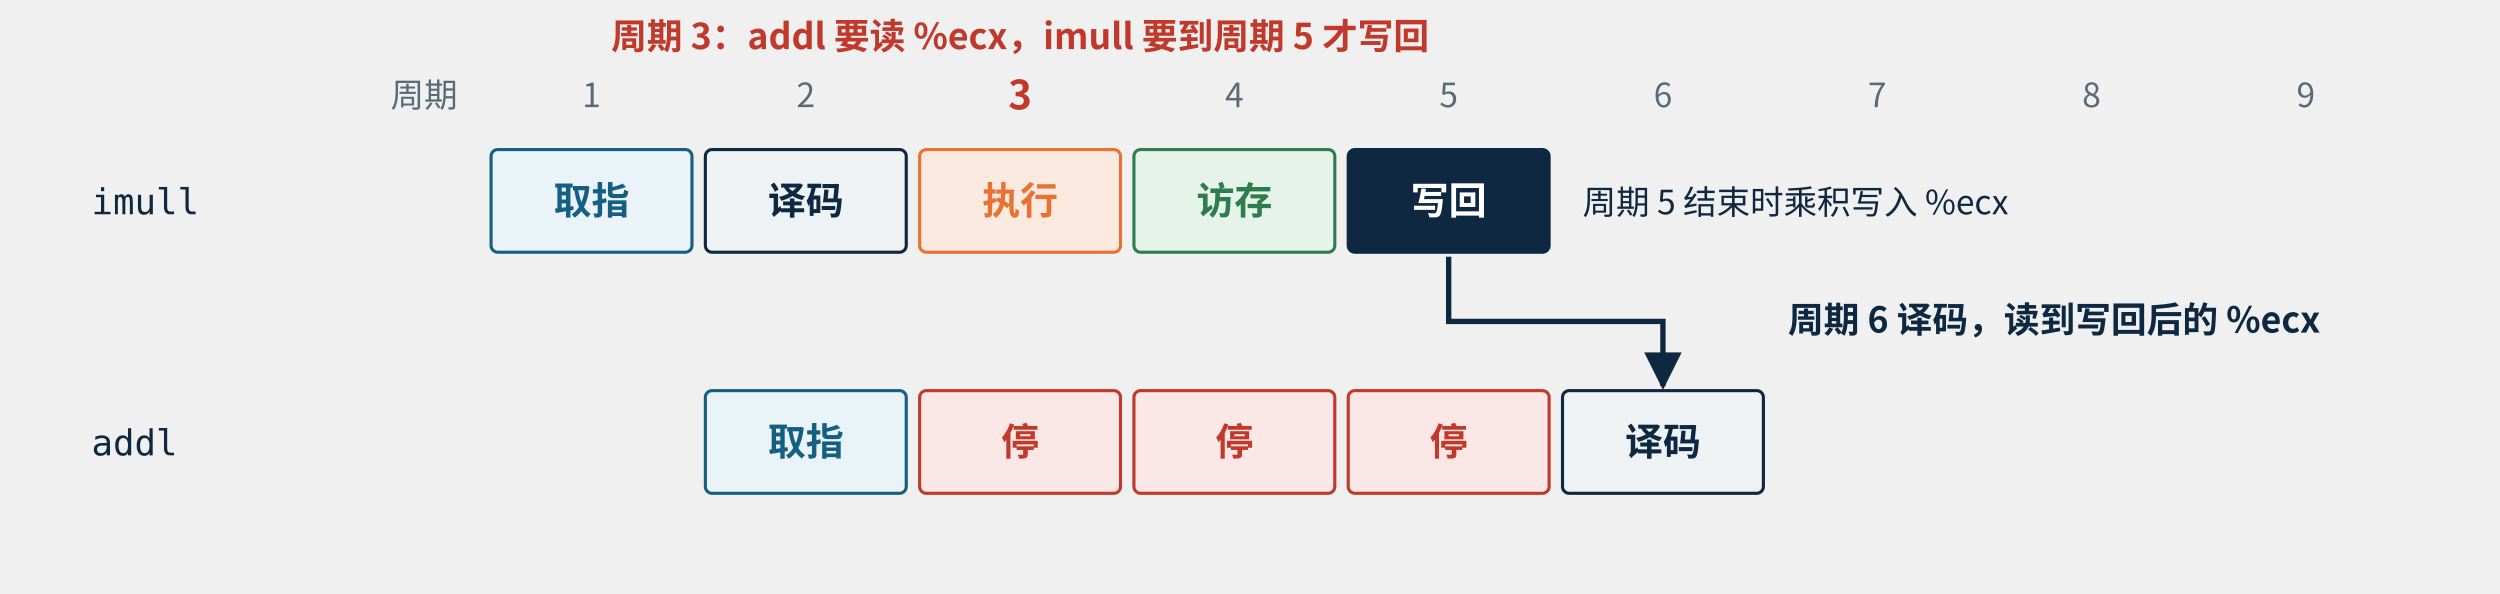
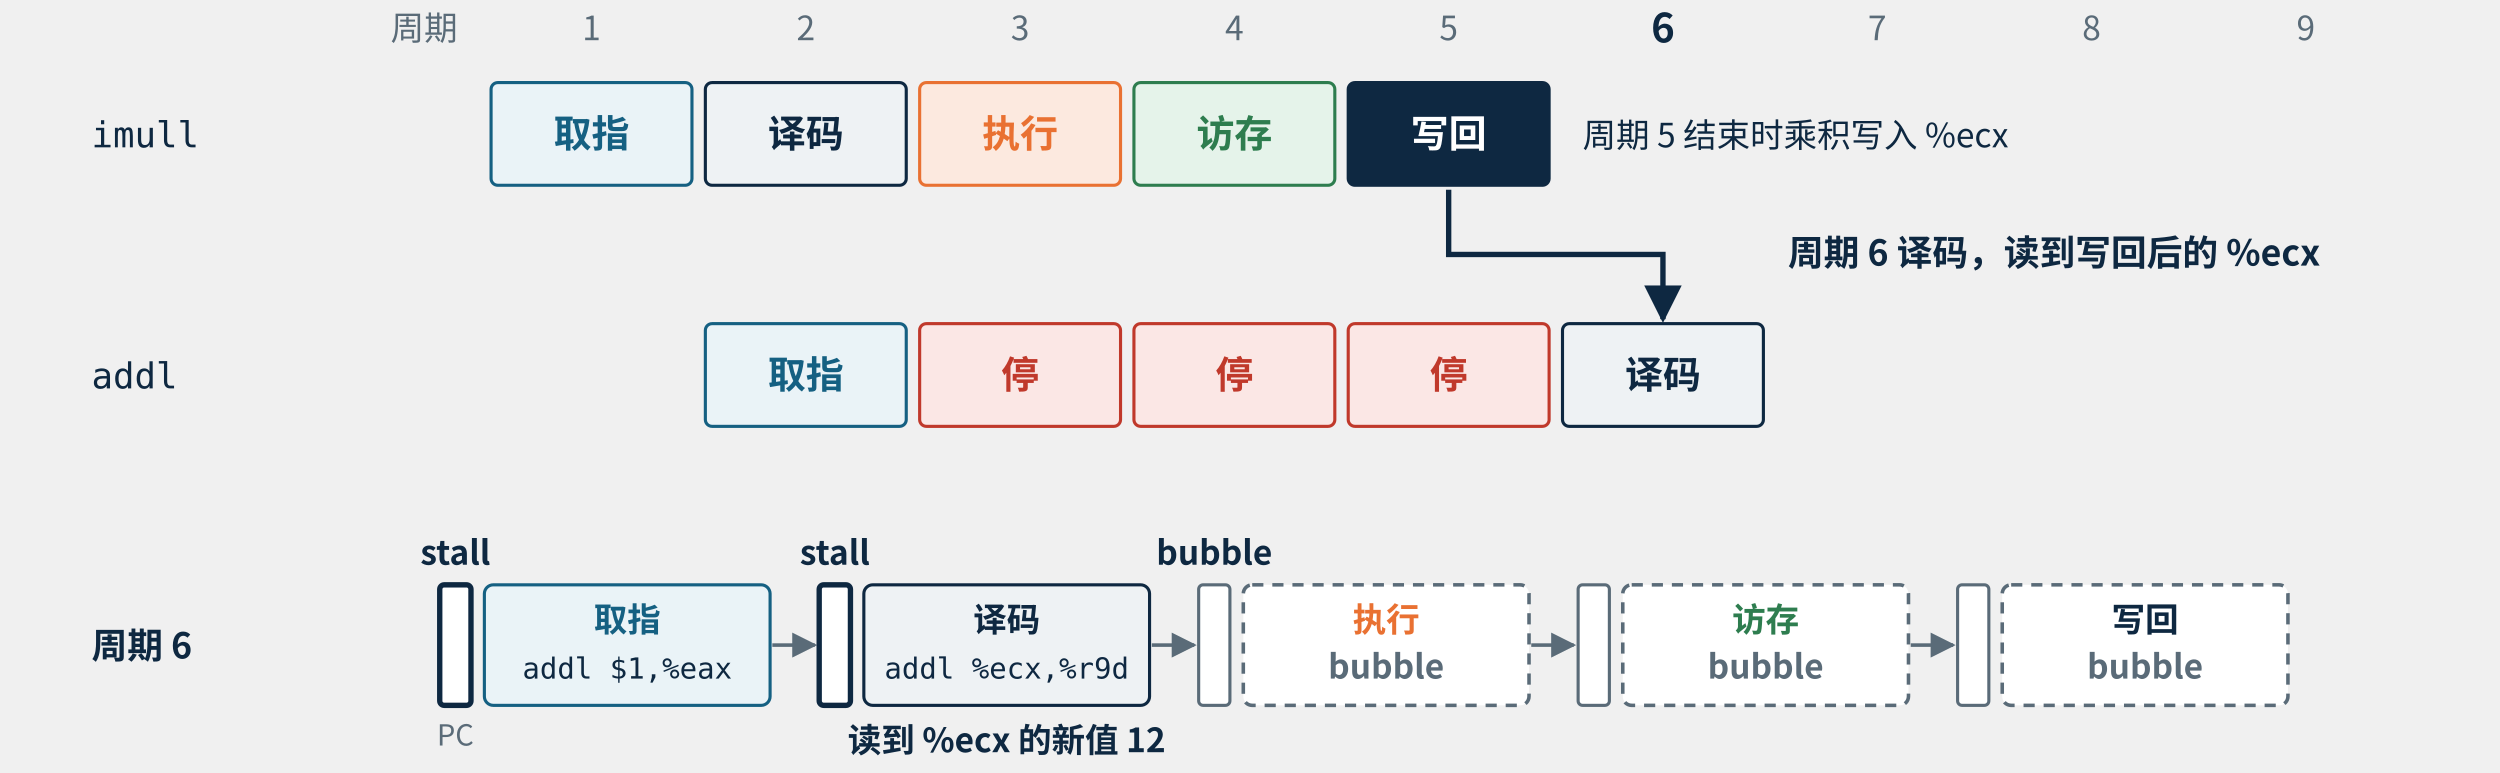
- <svg xmlns="http://www.w3.org/2000/svg" viewBox="-17 0 1120 266" width="1120" height="266">
+ <svg xmlns="http://www.w3.org/2000/svg" viewBox="-17 0 1120 346" width="1120" height="346">
  <defs>
    <marker id="ah-156082" viewBox="0 0 10 10" refX="9" refY="5" markerWidth="7" markerHeight="7" orient="auto-start-reverse">
      <path d="M0,0 L10,5 L0,10 z" fill="#156082" />
    </marker>
    <marker id="ah-e97132" viewBox="0 0 10 10" refX="9" refY="5" markerWidth="7" markerHeight="7" orient="auto-start-reverse">
      <path d="M0,0 L10,5 L0,10 z" fill="#e97132" />
    </marker>
    <marker id="ah-0e2841" viewBox="0 0 10 10" refX="9" refY="5" markerWidth="7" markerHeight="7" orient="auto-start-reverse">
      <path d="M0,0 L10,5 L0,10 z" fill="#0e2841" />
    </marker>
    <marker id="ah-2e7d4f" viewBox="0 0 10 10" refX="9" refY="5" markerWidth="7" markerHeight="7" orient="auto-start-reverse">
      <path d="M0,0 L10,5 L0,10 z" fill="#2e7d4f" />
    </marker>
    <marker id="ah-c0392b" viewBox="0 0 10 10" refX="9" refY="5" markerWidth="7" markerHeight="7" orient="auto-start-reverse">
      <path d="M0,0 L10,5 L0,10 z" fill="#c0392b" />
    </marker>
    <marker id="ah-5a6b78" viewBox="0 0 10 10" refX="9" refY="5" markerWidth="7" markerHeight="7" orient="auto-start-reverse">
      <path d="M0,0 L10,5 L0,10 z" fill="#5a6b78" />
    </marker>
    <marker id="ah-9fb5c3" viewBox="0 0 10 10" refX="9" refY="5" markerWidth="7" markerHeight="7" orient="auto-start-reverse">
      <path d="M0,0 L10,5 L0,10 z" fill="#9fb5c3" />
    </marker>
  </defs>
-   <text x="440.0" y="22.0" font-family="PingFang SC, Noto Sans CJK SC, Source Han Sans SC, sans-serif" font-size="16" font-weight="bold" fill="#c0392b" text-anchor="middle">周期 3：addl 要读 %ecx，imull 要到周期 5 才写回</text>
-   <text x="188.0" y="48.0" font-family="PingFang SC, Noto Sans CJK SC, Source Han Sans SC, sans-serif" font-size="15" font-weight="normal" fill="#5a6b78" text-anchor="end">周期</text>
-   <text x="248.0" y="48.0" font-family="PingFang SC, Noto Sans CJK SC, Source Han Sans SC, sans-serif" font-size="15" font-weight="normal" fill="#5a6b78" text-anchor="middle">1</text>
-   <text x="344.0" y="48.0" font-family="PingFang SC, Noto Sans CJK SC, Source Han Sans SC, sans-serif" font-size="15" font-weight="normal" fill="#5a6b78" text-anchor="middle">2</text>
-   <text x="440.0" y="49.0" font-family="PingFang SC, Noto Sans CJK SC, Source Han Sans SC, sans-serif" font-size="18" font-weight="bold" fill="#c0392b" text-anchor="middle">3</text>
-   <text x="536.0" y="48.0" font-family="PingFang SC, Noto Sans CJK SC, Source Han Sans SC, sans-serif" font-size="15" font-weight="normal" fill="#5a6b78" text-anchor="middle">4</text>
-   <text x="632.0" y="48.0" font-family="PingFang SC, Noto Sans CJK SC, Source Han Sans SC, sans-serif" font-size="15" font-weight="normal" fill="#5a6b78" text-anchor="middle">5</text>
-   <text x="728.0" y="48.0" font-family="PingFang SC, Noto Sans CJK SC, Source Han Sans SC, sans-serif" font-size="15" font-weight="normal" fill="#5a6b78" text-anchor="middle">6</text>
-   <text x="824.0" y="48.0" font-family="PingFang SC, Noto Sans CJK SC, Source Han Sans SC, sans-serif" font-size="15" font-weight="normal" fill="#5a6b78" text-anchor="middle">7</text>
-   <text x="920.0" y="48.0" font-family="PingFang SC, Noto Sans CJK SC, Source Han Sans SC, sans-serif" font-size="15" font-weight="normal" fill="#5a6b78" text-anchor="middle">8</text>
-   <text x="1016.0" y="48.0" font-family="PingFang SC, Noto Sans CJK SC, Source Han Sans SC, sans-serif" font-size="15" font-weight="normal" fill="#5a6b78" text-anchor="middle">9</text>
-   <text x="24.0" y="96.0" font-family="SFMono-Regular, Menlo, DejaVu Sans Mono, Consolas, monospace" font-size="16" font-weight="normal" fill="#0e2841" text-anchor="start">imull</text>
-   <rect x="203.0" y="67.0" width="90.0" height="46.0" rx="3" fill="#eaf3f7" stroke="#156082" stroke-width="1.4" />
-   <text x="248.0" y="96.0" font-family="PingFang SC, Noto Sans CJK SC, Source Han Sans SC, sans-serif" font-size="17" font-weight="bold" fill="#156082" text-anchor="middle">取指</text>
-   <rect x="299.0" y="67.0" width="90.0" height="46.0" rx="3" fill="#eef2f4" stroke="#0e2841" stroke-width="1.4" />
-   <text x="344.0" y="96.0" font-family="PingFang SC, Noto Sans CJK SC, Source Han Sans SC, sans-serif" font-size="17" font-weight="bold" fill="#0e2841" text-anchor="middle">译码</text>
-   <rect x="395.0" y="67.0" width="90.0" height="46.0" rx="3" fill="#fce9df" stroke="#e97132" stroke-width="1.4" />
-   <text x="440.0" y="96.0" font-family="PingFang SC, Noto Sans CJK SC, Source Han Sans SC, sans-serif" font-size="17" font-weight="bold" fill="#e97132" text-anchor="middle">执行</text>
-   <rect x="491.0" y="67.0" width="90.0" height="46.0" rx="3" fill="#e5f3ea" stroke="#2e7d4f" stroke-width="1.4" />
-   <text x="536.0" y="96.0" font-family="PingFang SC, Noto Sans CJK SC, Source Han Sans SC, sans-serif" font-size="17" font-weight="bold" fill="#2e7d4f" text-anchor="middle">访存</text>
-   <rect x="587.0" y="67.0" width="90.0" height="46.0" rx="3" fill="#0e2841" stroke="#0e2841" stroke-width="1.4" />
-   <text x="632.0" y="96.0" font-family="PingFang SC, Noto Sans CJK SC, Source Han Sans SC, sans-serif" font-size="17" font-weight="bold" fill="#ffffff" text-anchor="middle">写回</text>
-   <text x="24.0" y="204.0" font-family="SFMono-Regular, Menlo, DejaVu Sans Mono, Consolas, monospace" font-size="16" font-weight="normal" fill="#0e2841" text-anchor="start">addl</text>
-   <rect x="299.0" y="175.0" width="90.0" height="46.0" rx="3" fill="#eaf3f7" stroke="#156082" stroke-width="1.4" />
-   <text x="344.0" y="204.0" font-family="PingFang SC, Noto Sans CJK SC, Source Han Sans SC, sans-serif" font-size="17" font-weight="bold" fill="#156082" text-anchor="middle">取指</text>
-   <rect x="395.0" y="175.0" width="90.0" height="46.0" rx="3" fill="#fbe7e5" stroke="#c0392b" stroke-width="1.4" />
-   <text x="440.0" y="204.0" font-family="PingFang SC, Noto Sans CJK SC, Source Han Sans SC, sans-serif" font-size="17" font-weight="bold" fill="#c0392b" text-anchor="middle">停</text>
-   <rect x="491.0" y="175.0" width="90.0" height="46.0" rx="3" fill="#fbe7e5" stroke="#c0392b" stroke-width="1.4" />
-   <text x="536.0" y="204.0" font-family="PingFang SC, Noto Sans CJK SC, Source Han Sans SC, sans-serif" font-size="17" font-weight="bold" fill="#c0392b" text-anchor="middle">停</text>
-   <rect x="587.0" y="175.0" width="90.0" height="46.0" rx="3" fill="#fbe7e5" stroke="#c0392b" stroke-width="1.4" />
-   <text x="632.0" y="204.0" font-family="PingFang SC, Noto Sans CJK SC, Source Han Sans SC, sans-serif" font-size="17" font-weight="bold" fill="#c0392b" text-anchor="middle">停</text>
-   <rect x="683.0" y="175.0" width="90.0" height="46.0" rx="3" fill="#eef2f4" stroke="#0e2841" stroke-width="1.4" />
-   <text x="728.0" y="204.0" font-family="PingFang SC, Noto Sans CJK SC, Source Han Sans SC, sans-serif" font-size="17" font-weight="bold" fill="#0e2841" text-anchor="middle">译码</text>
-   <text x="692.0" y="96.0" font-family="PingFang SC, Noto Sans CJK SC, Source Han Sans SC, sans-serif" font-size="15" font-weight="normal" fill="#0e2841" text-anchor="start">周期 5 结束时乘积写入 %ecx</text>
-   <path d="M 632.0 115.0 L 632.0 144.0 L 728.0 144.0 L 728.0 173.0" fill="none" stroke="#0e2841" stroke-width="2.4" marker-end="url(#ah-0e2841)" />
-   <text x="784.0" y="149.0" font-family="PingFang SC, Noto Sans CJK SC, Source Han Sans SC, sans-serif" font-size="16" font-weight="bold" fill="#0e2841" text-anchor="start">周期 6 译码，读到写回后的 %ecx</text>
+   <text x="188.0" y="18.0" font-family="PingFang SC, Noto Sans CJK SC, Source Han Sans SC, sans-serif" font-size="15" font-weight="normal" fill="#5a6b78" text-anchor="end">周期</text>
+   <text x="248.0" y="18.0" font-family="PingFang SC, Noto Sans CJK SC, Source Han Sans SC, sans-serif" font-size="15" font-weight="normal" fill="#5a6b78" text-anchor="middle">1</text>
+   <text x="344.0" y="18.0" font-family="PingFang SC, Noto Sans CJK SC, Source Han Sans SC, sans-serif" font-size="15" font-weight="normal" fill="#5a6b78" text-anchor="middle">2</text>
+   <text x="440.0" y="18.0" font-family="PingFang SC, Noto Sans CJK SC, Source Han Sans SC, sans-serif" font-size="15" font-weight="normal" fill="#5a6b78" text-anchor="middle">3</text>
+   <text x="536.0" y="18.0" font-family="PingFang SC, Noto Sans CJK SC, Source Han Sans SC, sans-serif" font-size="15" font-weight="normal" fill="#5a6b78" text-anchor="middle">4</text>
+   <text x="632.0" y="18.0" font-family="PingFang SC, Noto Sans CJK SC, Source Han Sans SC, sans-serif" font-size="15" font-weight="normal" fill="#5a6b78" text-anchor="middle">5</text>
+   <text x="728.0" y="19.0" font-family="PingFang SC, Noto Sans CJK SC, Source Han Sans SC, sans-serif" font-size="18" font-weight="bold" fill="#0e2841" text-anchor="middle">6</text>
+   <text x="824.0" y="18.0" font-family="PingFang SC, Noto Sans CJK SC, Source Han Sans SC, sans-serif" font-size="15" font-weight="normal" fill="#5a6b78" text-anchor="middle">7</text>
+   <text x="920.0" y="18.0" font-family="PingFang SC, Noto Sans CJK SC, Source Han Sans SC, sans-serif" font-size="15" font-weight="normal" fill="#5a6b78" text-anchor="middle">8</text>
+   <text x="1016.0" y="18.0" font-family="PingFang SC, Noto Sans CJK SC, Source Han Sans SC, sans-serif" font-size="15" font-weight="normal" fill="#5a6b78" text-anchor="middle">9</text>
+   <text x="24.0" y="66.0" font-family="SFMono-Regular, Menlo, DejaVu Sans Mono, Consolas, monospace" font-size="16" font-weight="normal" fill="#0e2841" text-anchor="start">imull</text>
+   <rect x="203.0" y="37.0" width="90.0" height="46.0" rx="3" fill="#eaf3f7" stroke="#156082" stroke-width="1.4" />
+   <text x="248.0" y="66.0" font-family="PingFang SC, Noto Sans CJK SC, Source Han Sans SC, sans-serif" font-size="17" font-weight="bold" fill="#156082" text-anchor="middle">取指</text>
+   <rect x="299.0" y="37.0" width="90.0" height="46.0" rx="3" fill="#eef2f4" stroke="#0e2841" stroke-width="1.4" />
+   <text x="344.0" y="66.0" font-family="PingFang SC, Noto Sans CJK SC, Source Han Sans SC, sans-serif" font-size="17" font-weight="bold" fill="#0e2841" text-anchor="middle">译码</text>
+   <rect x="395.0" y="37.0" width="90.0" height="46.0" rx="3" fill="#fce9df" stroke="#e97132" stroke-width="1.4" />
+   <text x="440.0" y="66.0" font-family="PingFang SC, Noto Sans CJK SC, Source Han Sans SC, sans-serif" font-size="17" font-weight="bold" fill="#e97132" text-anchor="middle">执行</text>
+   <rect x="491.0" y="37.0" width="90.0" height="46.0" rx="3" fill="#e5f3ea" stroke="#2e7d4f" stroke-width="1.4" />
+   <text x="536.0" y="66.0" font-family="PingFang SC, Noto Sans CJK SC, Source Han Sans SC, sans-serif" font-size="17" font-weight="bold" fill="#2e7d4f" text-anchor="middle">访存</text>
+   <rect x="587.0" y="37.0" width="90.0" height="46.0" rx="3" fill="#0e2841" stroke="#0e2841" stroke-width="1.4" />
+   <text x="632.0" y="66.0" font-family="PingFang SC, Noto Sans CJK SC, Source Han Sans SC, sans-serif" font-size="17" font-weight="bold" fill="#ffffff" text-anchor="middle">写回</text>
+   <text x="24.0" y="174.0" font-family="SFMono-Regular, Menlo, DejaVu Sans Mono, Consolas, monospace" font-size="16" font-weight="normal" fill="#0e2841" text-anchor="start">addl</text>
+   <rect x="299.0" y="145.0" width="90.0" height="46.0" rx="3" fill="#eaf3f7" stroke="#156082" stroke-width="1.4" />
+   <text x="344.0" y="174.0" font-family="PingFang SC, Noto Sans CJK SC, Source Han Sans SC, sans-serif" font-size="17" font-weight="bold" fill="#156082" text-anchor="middle">取指</text>
+   <rect x="395.0" y="145.0" width="90.0" height="46.0" rx="3" fill="#fbe7e5" stroke="#c0392b" stroke-width="1.4" />
+   <text x="440.0" y="174.0" font-family="PingFang SC, Noto Sans CJK SC, Source Han Sans SC, sans-serif" font-size="17" font-weight="bold" fill="#c0392b" text-anchor="middle">停</text>
+   <rect x="491.0" y="145.0" width="90.0" height="46.0" rx="3" fill="#fbe7e5" stroke="#c0392b" stroke-width="1.4" />
+   <text x="536.0" y="174.0" font-family="PingFang SC, Noto Sans CJK SC, Source Han Sans SC, sans-serif" font-size="17" font-weight="bold" fill="#c0392b" text-anchor="middle">停</text>
+   <rect x="587.0" y="145.0" width="90.0" height="46.0" rx="3" fill="#fbe7e5" stroke="#c0392b" stroke-width="1.4" />
+   <text x="632.0" y="174.0" font-family="PingFang SC, Noto Sans CJK SC, Source Han Sans SC, sans-serif" font-size="17" font-weight="bold" fill="#c0392b" text-anchor="middle">停</text>
+   <rect x="683.0" y="145.0" width="90.0" height="46.0" rx="3" fill="#eef2f4" stroke="#0e2841" stroke-width="1.4" />
+   <text x="728.0" y="174.0" font-family="PingFang SC, Noto Sans CJK SC, Source Han Sans SC, sans-serif" font-size="17" font-weight="bold" fill="#0e2841" text-anchor="middle">译码</text>
+   <text x="692.0" y="66.0" font-family="PingFang SC, Noto Sans CJK SC, Source Han Sans SC, sans-serif" font-size="15" font-weight="normal" fill="#0e2841" text-anchor="start">周期 5 结束时乘积写入 %ecx</text>
+   <path d="M 632.0 85.0 L 632.0 114.0 L 728.0 114.0 L 728.0 143.0" fill="none" stroke="#0e2841" stroke-width="2.4" marker-end="url(#ah-0e2841)" />
+   <text x="784.0" y="119.0" font-family="PingFang SC, Noto Sans CJK SC, Source Han Sans SC, sans-serif" font-size="16" font-weight="bold" fill="#0e2841" text-anchor="start">周期 6 译码，读到写回后的 %ecx</text>
+   <text x="24.0" y="295.0" font-family="PingFang SC, Noto Sans CJK SC, Source Han Sans SC, sans-serif" font-size="16" font-weight="bold" fill="#0e2841" text-anchor="start">周期 6</text>
+   <rect x="180.0" y="262.0" width="14.0" height="54.0" rx="2" fill="#ffffff" stroke="#0e2841" stroke-width="2.4" />
+   <text x="187.0" y="253.0" font-family="PingFang SC, Noto Sans CJK SC, Source Han Sans SC, sans-serif" font-size="15" font-weight="bold" fill="#0e2841" text-anchor="middle">stall</text>
+   <rect x="200.0" y="262.0" width="128.0" height="54.0" rx="4" fill="#eaf3f7" stroke="#156082" stroke-width="1.4" />
+   <text x="264.0" y="283.0" font-family="PingFang SC, Noto Sans CJK SC, Source Han Sans SC, sans-serif" font-size="15" font-weight="bold" fill="#156082" text-anchor="middle">取指</text>
+   <text x="264.0" y="304.0" font-family="SFMono-Regular, Menlo, DejaVu Sans Mono, Consolas, monospace" font-size="13" font-weight="normal" fill="#0e2841" text-anchor="middle">addl $1,%eax</text>
+   <line x1="329.0" y1="289.0" x2="348.0" y2="289.0" stroke="#5a6b78" stroke-width="1.6" marker-end="url(#ah-5a6b78)" />
+   <rect x="350.0" y="262.0" width="14.0" height="54.0" rx="2" fill="#ffffff" stroke="#0e2841" stroke-width="2.4" />
+   <text x="357.0" y="253.0" font-family="PingFang SC, Noto Sans CJK SC, Source Han Sans SC, sans-serif" font-size="15" font-weight="bold" fill="#0e2841" text-anchor="middle">stall</text>
+   <rect x="370.0" y="262.0" width="128.0" height="54.0" rx="4" fill="#eef2f4" stroke="#0e2841" stroke-width="1.4" />
+   <text x="434.0" y="283.0" font-family="PingFang SC, Noto Sans CJK SC, Source Han Sans SC, sans-serif" font-size="15" font-weight="bold" fill="#0e2841" text-anchor="middle">译码</text>
+   <text x="434.0" y="304.0" font-family="SFMono-Regular, Menlo, DejaVu Sans Mono, Consolas, monospace" font-size="13" font-weight="normal" fill="#0e2841" text-anchor="middle">addl %ecx,%r9d</text>
+   <line x1="499.0" y1="289.0" x2="518.0" y2="289.0" stroke="#5a6b78" stroke-width="1.6" marker-end="url(#ah-5a6b78)" />
+   <rect x="520.0" y="262.0" width="14.0" height="54.0" rx="2" fill="#ffffff" stroke="#5a6b78" stroke-width="1.4" />
+   <text x="527.0" y="253.0" font-family="PingFang SC, Noto Sans CJK SC, Source Han Sans SC, sans-serif" font-size="15" font-weight="bold" fill="#0e2841" text-anchor="middle">bubble</text>
+   <rect x="540.0" y="262.0" width="128.0" height="54.0" rx="4" fill="#ffffff" stroke="#5a6b78" stroke-width="1.6" stroke-dasharray="5 4" />
+   <text x="604.0" y="283.0" font-family="PingFang SC, Noto Sans CJK SC, Source Han Sans SC, sans-serif" font-size="15" font-weight="bold" fill="#e97132" text-anchor="middle">执行</text>
+   <text x="604.0" y="304.0" font-family="PingFang SC, Noto Sans CJK SC, Source Han Sans SC, sans-serif" font-size="15" font-weight="bold" fill="#5a6b78" text-anchor="middle">bubble</text>
+   <line x1="669.0" y1="289.0" x2="688.0" y2="289.0" stroke="#5a6b78" stroke-width="1.6" marker-end="url(#ah-5a6b78)" />
+   <rect x="690.0" y="262.0" width="14.0" height="54.0" rx="2" fill="#ffffff" stroke="#5a6b78" stroke-width="1.4" />
+   <rect x="710.0" y="262.0" width="128.0" height="54.0" rx="4" fill="#ffffff" stroke="#5a6b78" stroke-width="1.6" stroke-dasharray="5 4" />
+   <text x="774.0" y="283.0" font-family="PingFang SC, Noto Sans CJK SC, Source Han Sans SC, sans-serif" font-size="15" font-weight="bold" fill="#2e7d4f" text-anchor="middle">访存</text>
+   <text x="774.0" y="304.0" font-family="PingFang SC, Noto Sans CJK SC, Source Han Sans SC, sans-serif" font-size="15" font-weight="bold" fill="#5a6b78" text-anchor="middle">bubble</text>
+   <line x1="839.0" y1="289.0" x2="858.0" y2="289.0" stroke="#5a6b78" stroke-width="1.6" marker-end="url(#ah-5a6b78)" />
+   <rect x="860.0" y="262.0" width="14.0" height="54.0" rx="2" fill="#ffffff" stroke="#5a6b78" stroke-width="1.4" />
+   <rect x="880.0" y="262.0" width="128.0" height="54.0" rx="4" fill="#ffffff" stroke="#5a6b78" stroke-width="1.6" stroke-dasharray="5 4" />
+   <text x="944.0" y="283.0" font-family="PingFang SC, Noto Sans CJK SC, Source Han Sans SC, sans-serif" font-size="15" font-weight="bold" fill="#0e2841" text-anchor="middle">写回</text>
+   <text x="944.0" y="304.0" font-family="PingFang SC, Noto Sans CJK SC, Source Han Sans SC, sans-serif" font-size="15" font-weight="bold" fill="#5a6b78" text-anchor="middle">bubble</text>
+   <text x="187.0" y="334.0" font-family="PingFang SC, Noto Sans CJK SC, Source Han Sans SC, sans-serif" font-size="13" font-weight="normal" fill="#5a6b78" text-anchor="middle">PC</text>
+   <text x="434.0" y="337.0" font-family="PingFang SC, Noto Sans CJK SC, Source Han Sans SC, sans-serif" font-size="15" font-weight="bold" fill="#0e2841" text-anchor="middle">读到 %ecx 的新值 12</text>
</svg>
